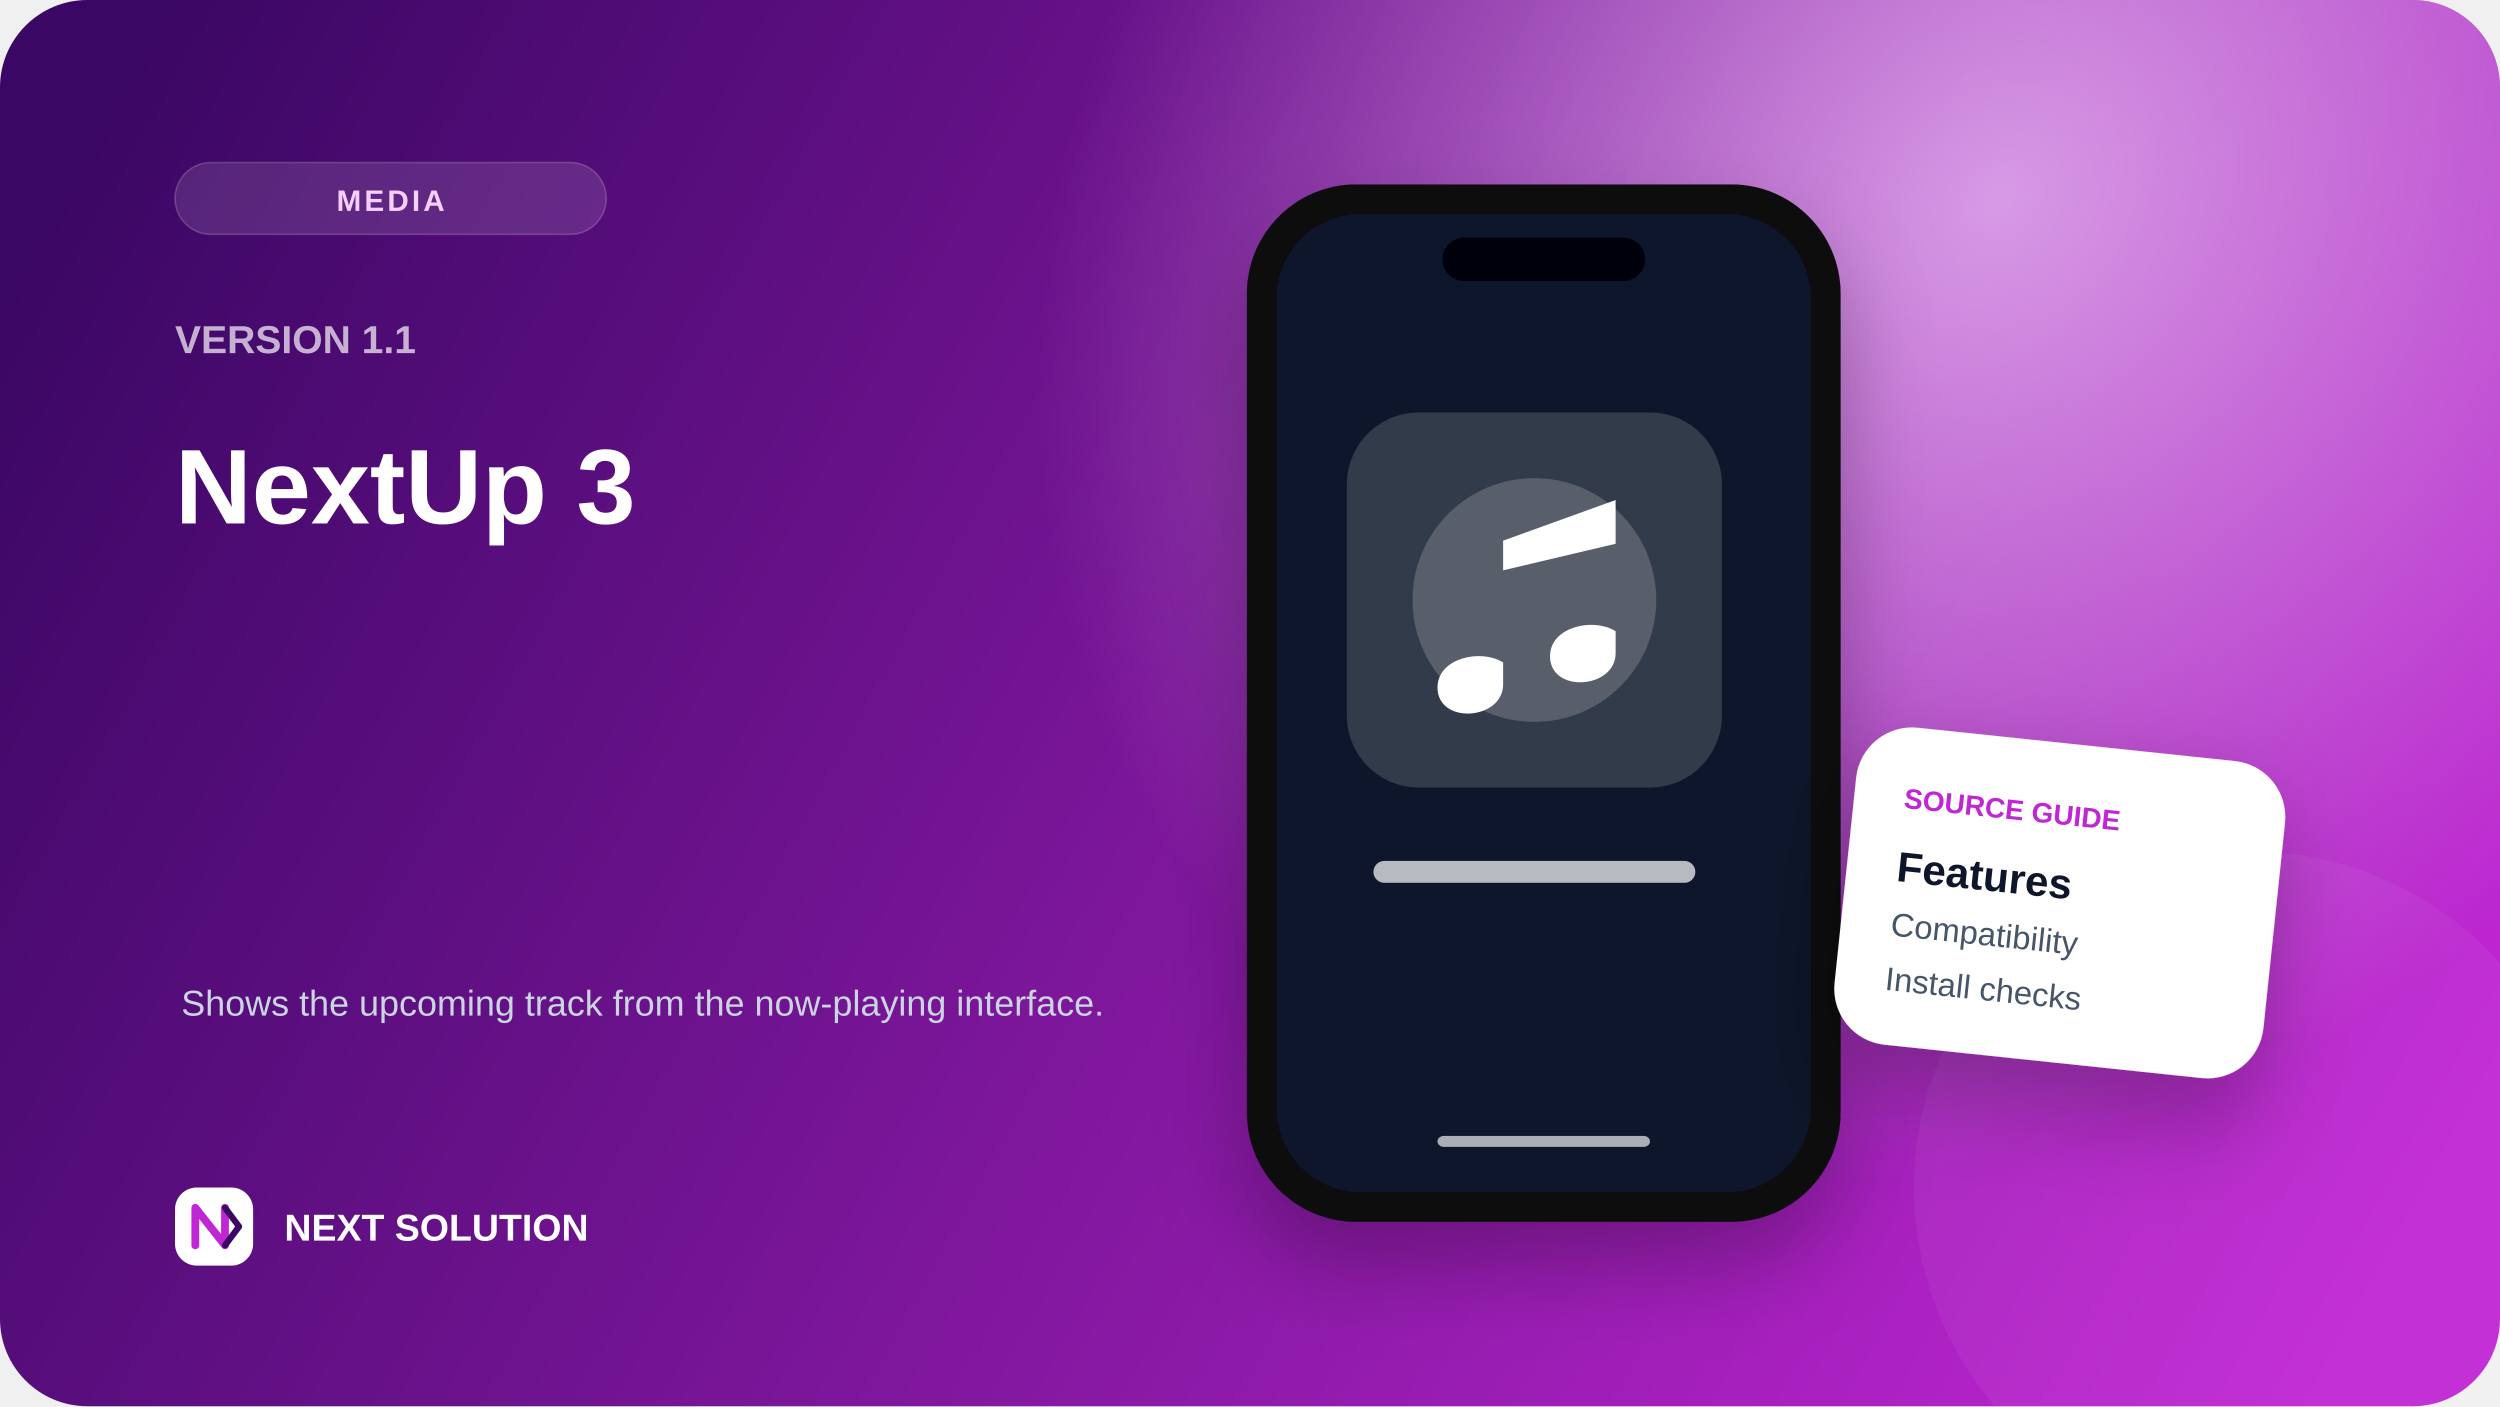
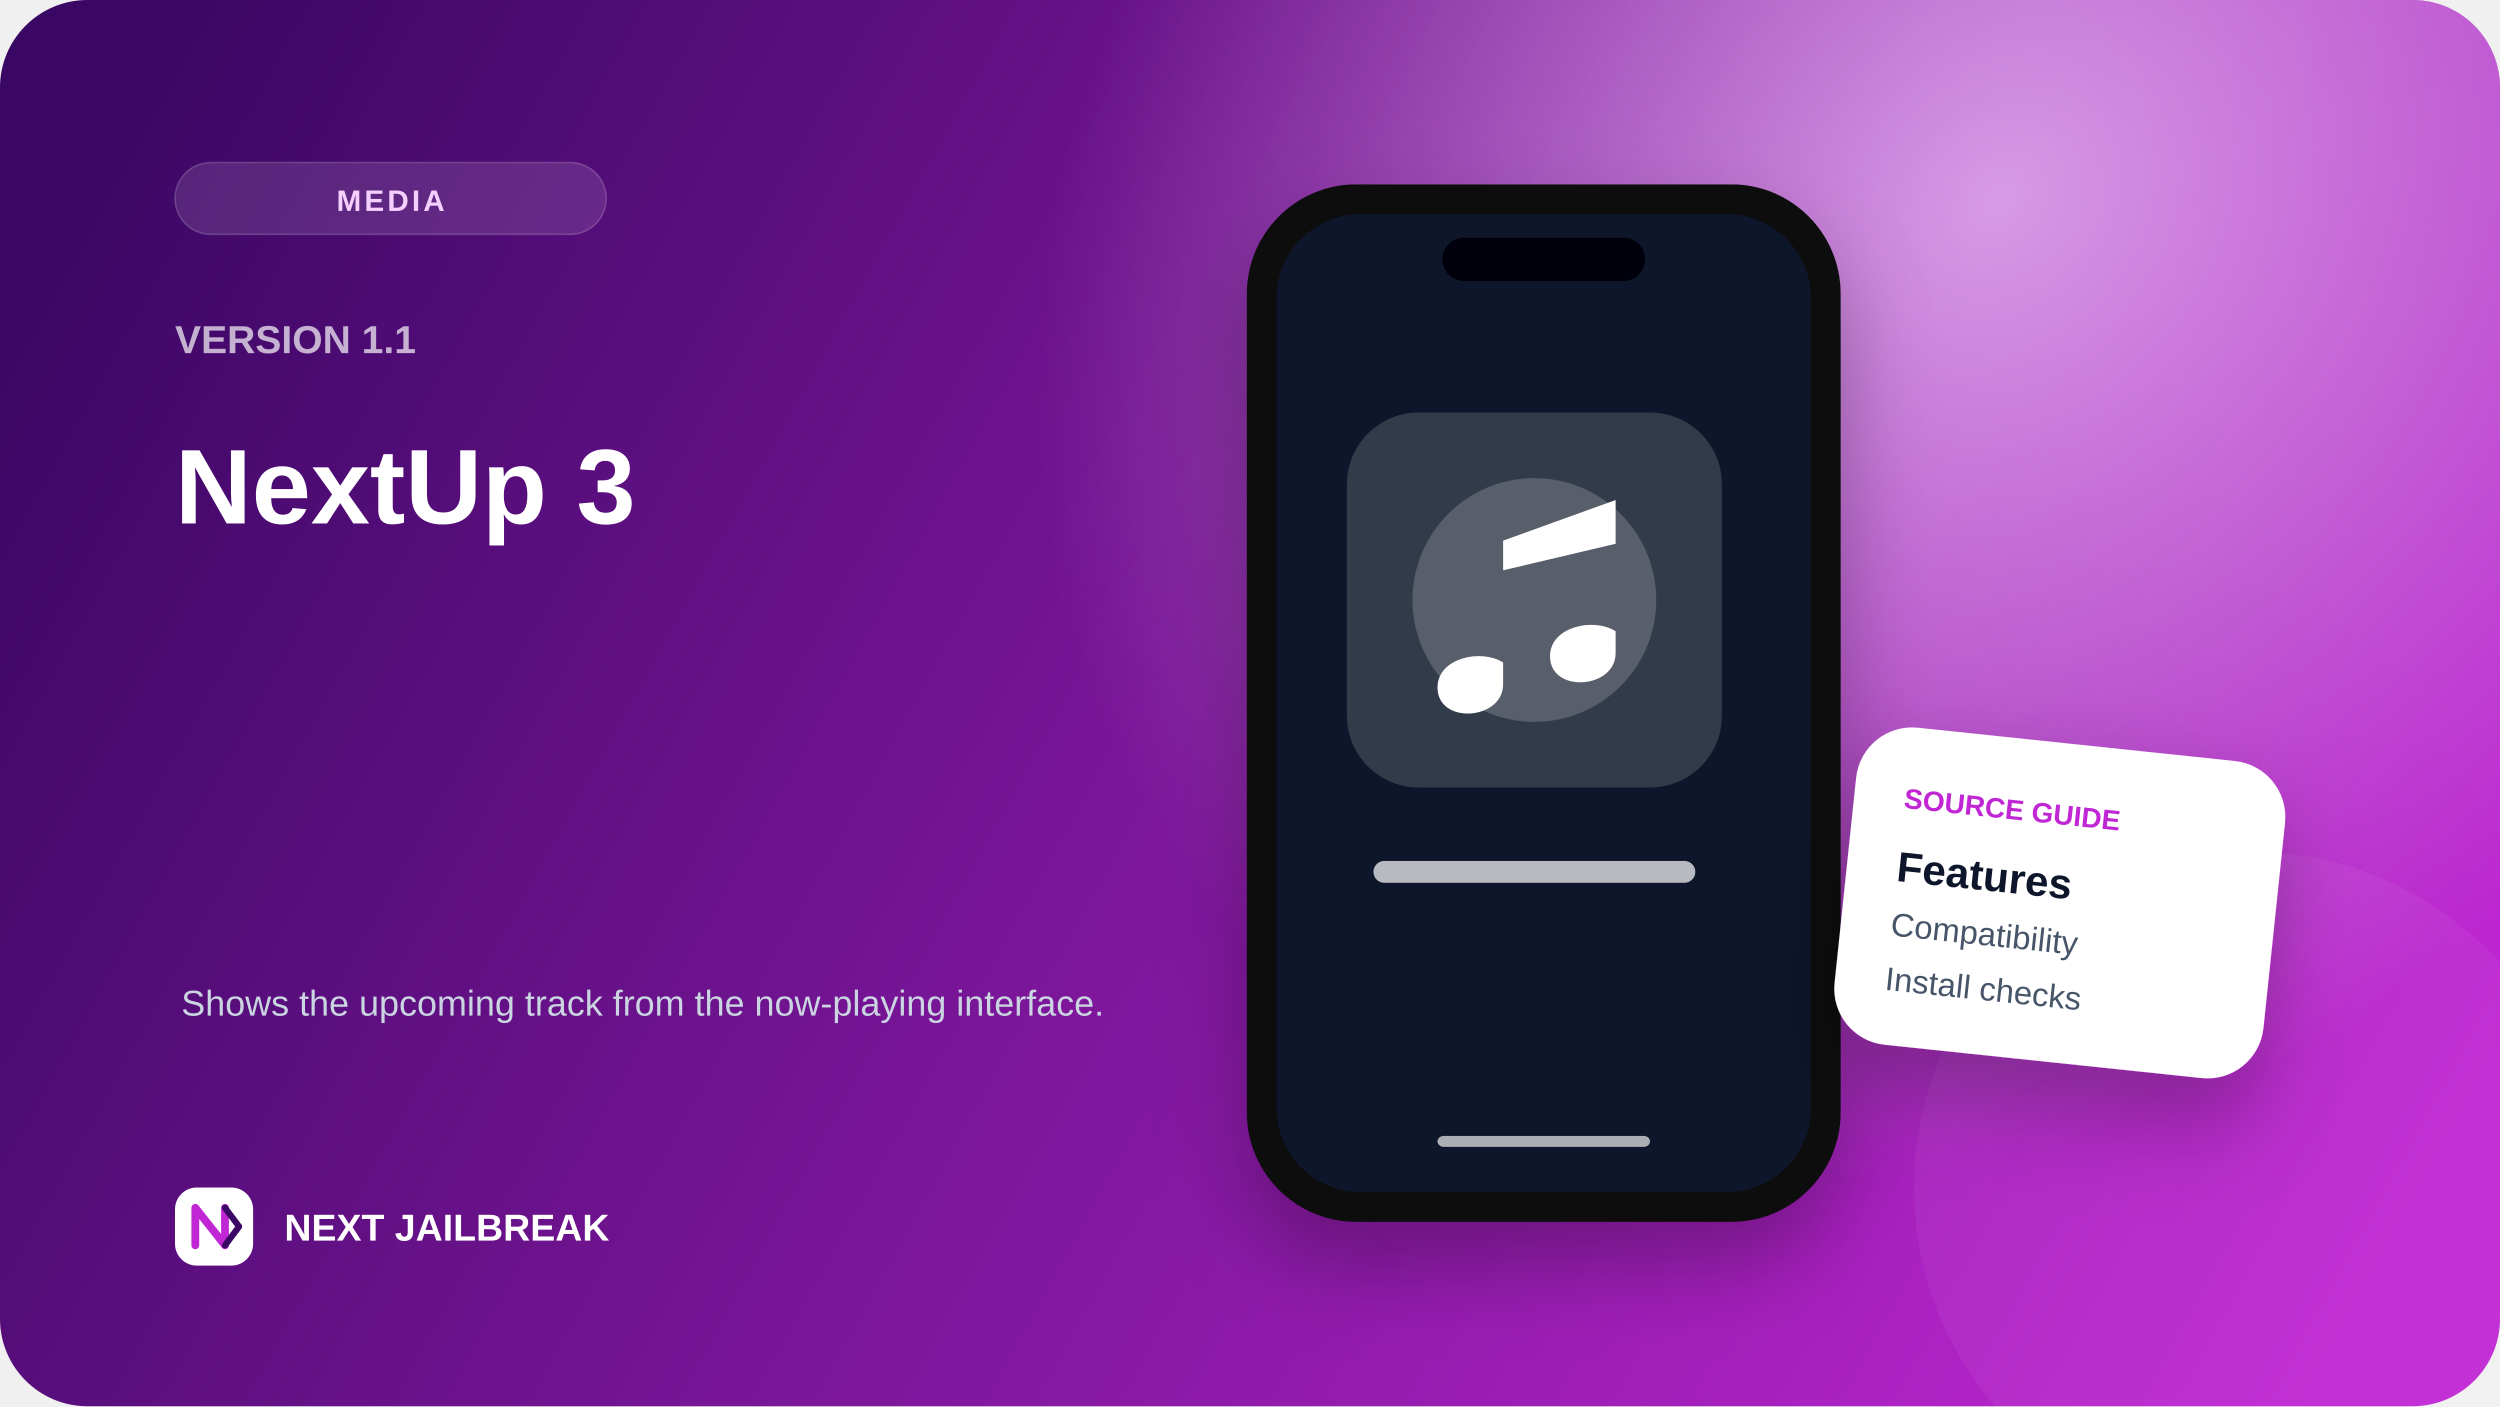
<svg xmlns="http://www.w3.org/2000/svg" viewBox="0 0 1600 900" role="img" aria-labelledby="title desc">
  <defs>
    <linearGradient id="background" x1="80" y1="55" x2="1510" y2="845" gradientUnits="userSpaceOnUse">
      <stop stop-color="#3B0764" />
      <stop offset="1" stop-color="#C026D3" />
    </linearGradient>
    <radialGradient id="glow" cx="0" cy="0" r="1" gradientTransform="translate(1280 130) rotate(132) scale(680 560)" gradientUnits="userSpaceOnUse">
      <stop stop-color="#F5D0FE" stop-opacity=".7" />
      <stop offset="1" stop-color="#F5D0FE" stop-opacity="0" />
    </radialGradient>
    <filter id="shadow" x="-20%" y="-20%" width="140%" height="150%">
      <feDropShadow dx="0" dy="28" stdDeviation="28" flood-color="#000000" flood-opacity=".28" />
    </filter>
  </defs>
  <rect width="1600" height="900" rx="56" fill="url(#background)" />
  <rect width="1600" height="900" rx="56" fill="url(#glow)" />
  <circle cx="1440" cy="760" r="215" fill="#FFFFFF" fill-opacity=".05" />
  <g>
    <rect x="112" y="104" width="276" height="46" rx="23" fill="#FFFFFF" fill-opacity=".12" stroke="#FFFFFF" stroke-opacity=".18" />
    <text x="250" y="135" text-anchor="middle" fill="#F5D0FE" font-family="Arial, sans-serif" font-size="19" font-weight="800" letter-spacing="2">MEDIA</text>
    <text x="112" y="226" fill="#FFFFFF" fill-opacity=".68" font-family="Arial, sans-serif" font-size="25" font-weight="700">VERSION 1.1</text>
    <text x="112" y="335" fill="#FFFFFF" font-family="Arial, sans-serif" font-size="68" font-weight="800">NextUp 3</text>
    <text x="116" y="650" fill="#CBD5E1" font-family="Arial, sans-serif" font-size="23">Shows the upcoming track from the now-playing interface.</text>
    <g transform="translate(112 760)">
      <rect width="50" height="50" rx="14" fill="#FFFFFF" />
      <path d="M13 37V13l19 24V13" fill="none" stroke="#C026D3" stroke-width="5" stroke-linecap="round" stroke-linejoin="round" />
      <path d="m32 13 9 12-9 12" fill="none" stroke="#3B0764" stroke-width="4" stroke-linecap="round" stroke-linejoin="round" />
-       <text x="70" y="34" fill="#FFFFFF" font-family="Arial, sans-serif" font-size="24" font-weight="800">NEXT SOLUTION</text>
+       <text x="70" y="34" fill="#FFFFFF" font-family="Arial, sans-serif" font-size="24" font-weight="800">NEXT JAILBREAK</text>
    </g>
  </g>
  <g filter="url(#shadow)">
    <rect x="798" y="118" width="380" height="664" rx="70" fill="#070A10" />
    <rect x="817" y="137" width="342" height="626" rx="54" fill="#0F172A" />
    <rect x="923" y="152" width="130" height="28" rx="14" fill="#04060A" />
    <rect x="862" y="264" width="240" height="240" rx="46" fill="#FFFFFF" fill-opacity=".15" />
    <circle cx="982" cy="384" r="78" fill="#FFFFFF" fill-opacity=".18" />
    <path d="M962 346v92c0 23-42 26-42 2 0-19 28-25 42-16V365l72-17v70c0 23-42 26-42 2 0-19 28-25 42-16v-84z" fill="#FFFFFF" />
    <path d="M886 558h192" stroke="#FFFFFF" stroke-width="14" stroke-linecap="round" opacity=".7" />
    <rect x="920" y="727" width="136" height="7" rx="4" fill="#FFFFFF" fill-opacity=".65" />
  </g>
  <g filter="url(#shadow)" transform="rotate(6 1310 580)">
    <rect x="1180" y="475" width="276" height="204" rx="36" fill="#FFFFFF" />
    <text x="1212" y="527" fill="#C026D3" font-family="Arial, sans-serif" font-size="18" font-weight="800">SOURCE GUIDE</text>
    <text x="1212" y="574" fill="#0F172A" font-family="Arial, sans-serif" font-size="27" font-weight="800">Features</text>
    <text x="1212" y="609" fill="#475569" font-family="Arial, sans-serif" font-size="21">Compatibility</text>
    <text x="1212" y="644" fill="#475569" font-family="Arial, sans-serif" font-size="21">Install checks</text>
  </g>
</svg>
